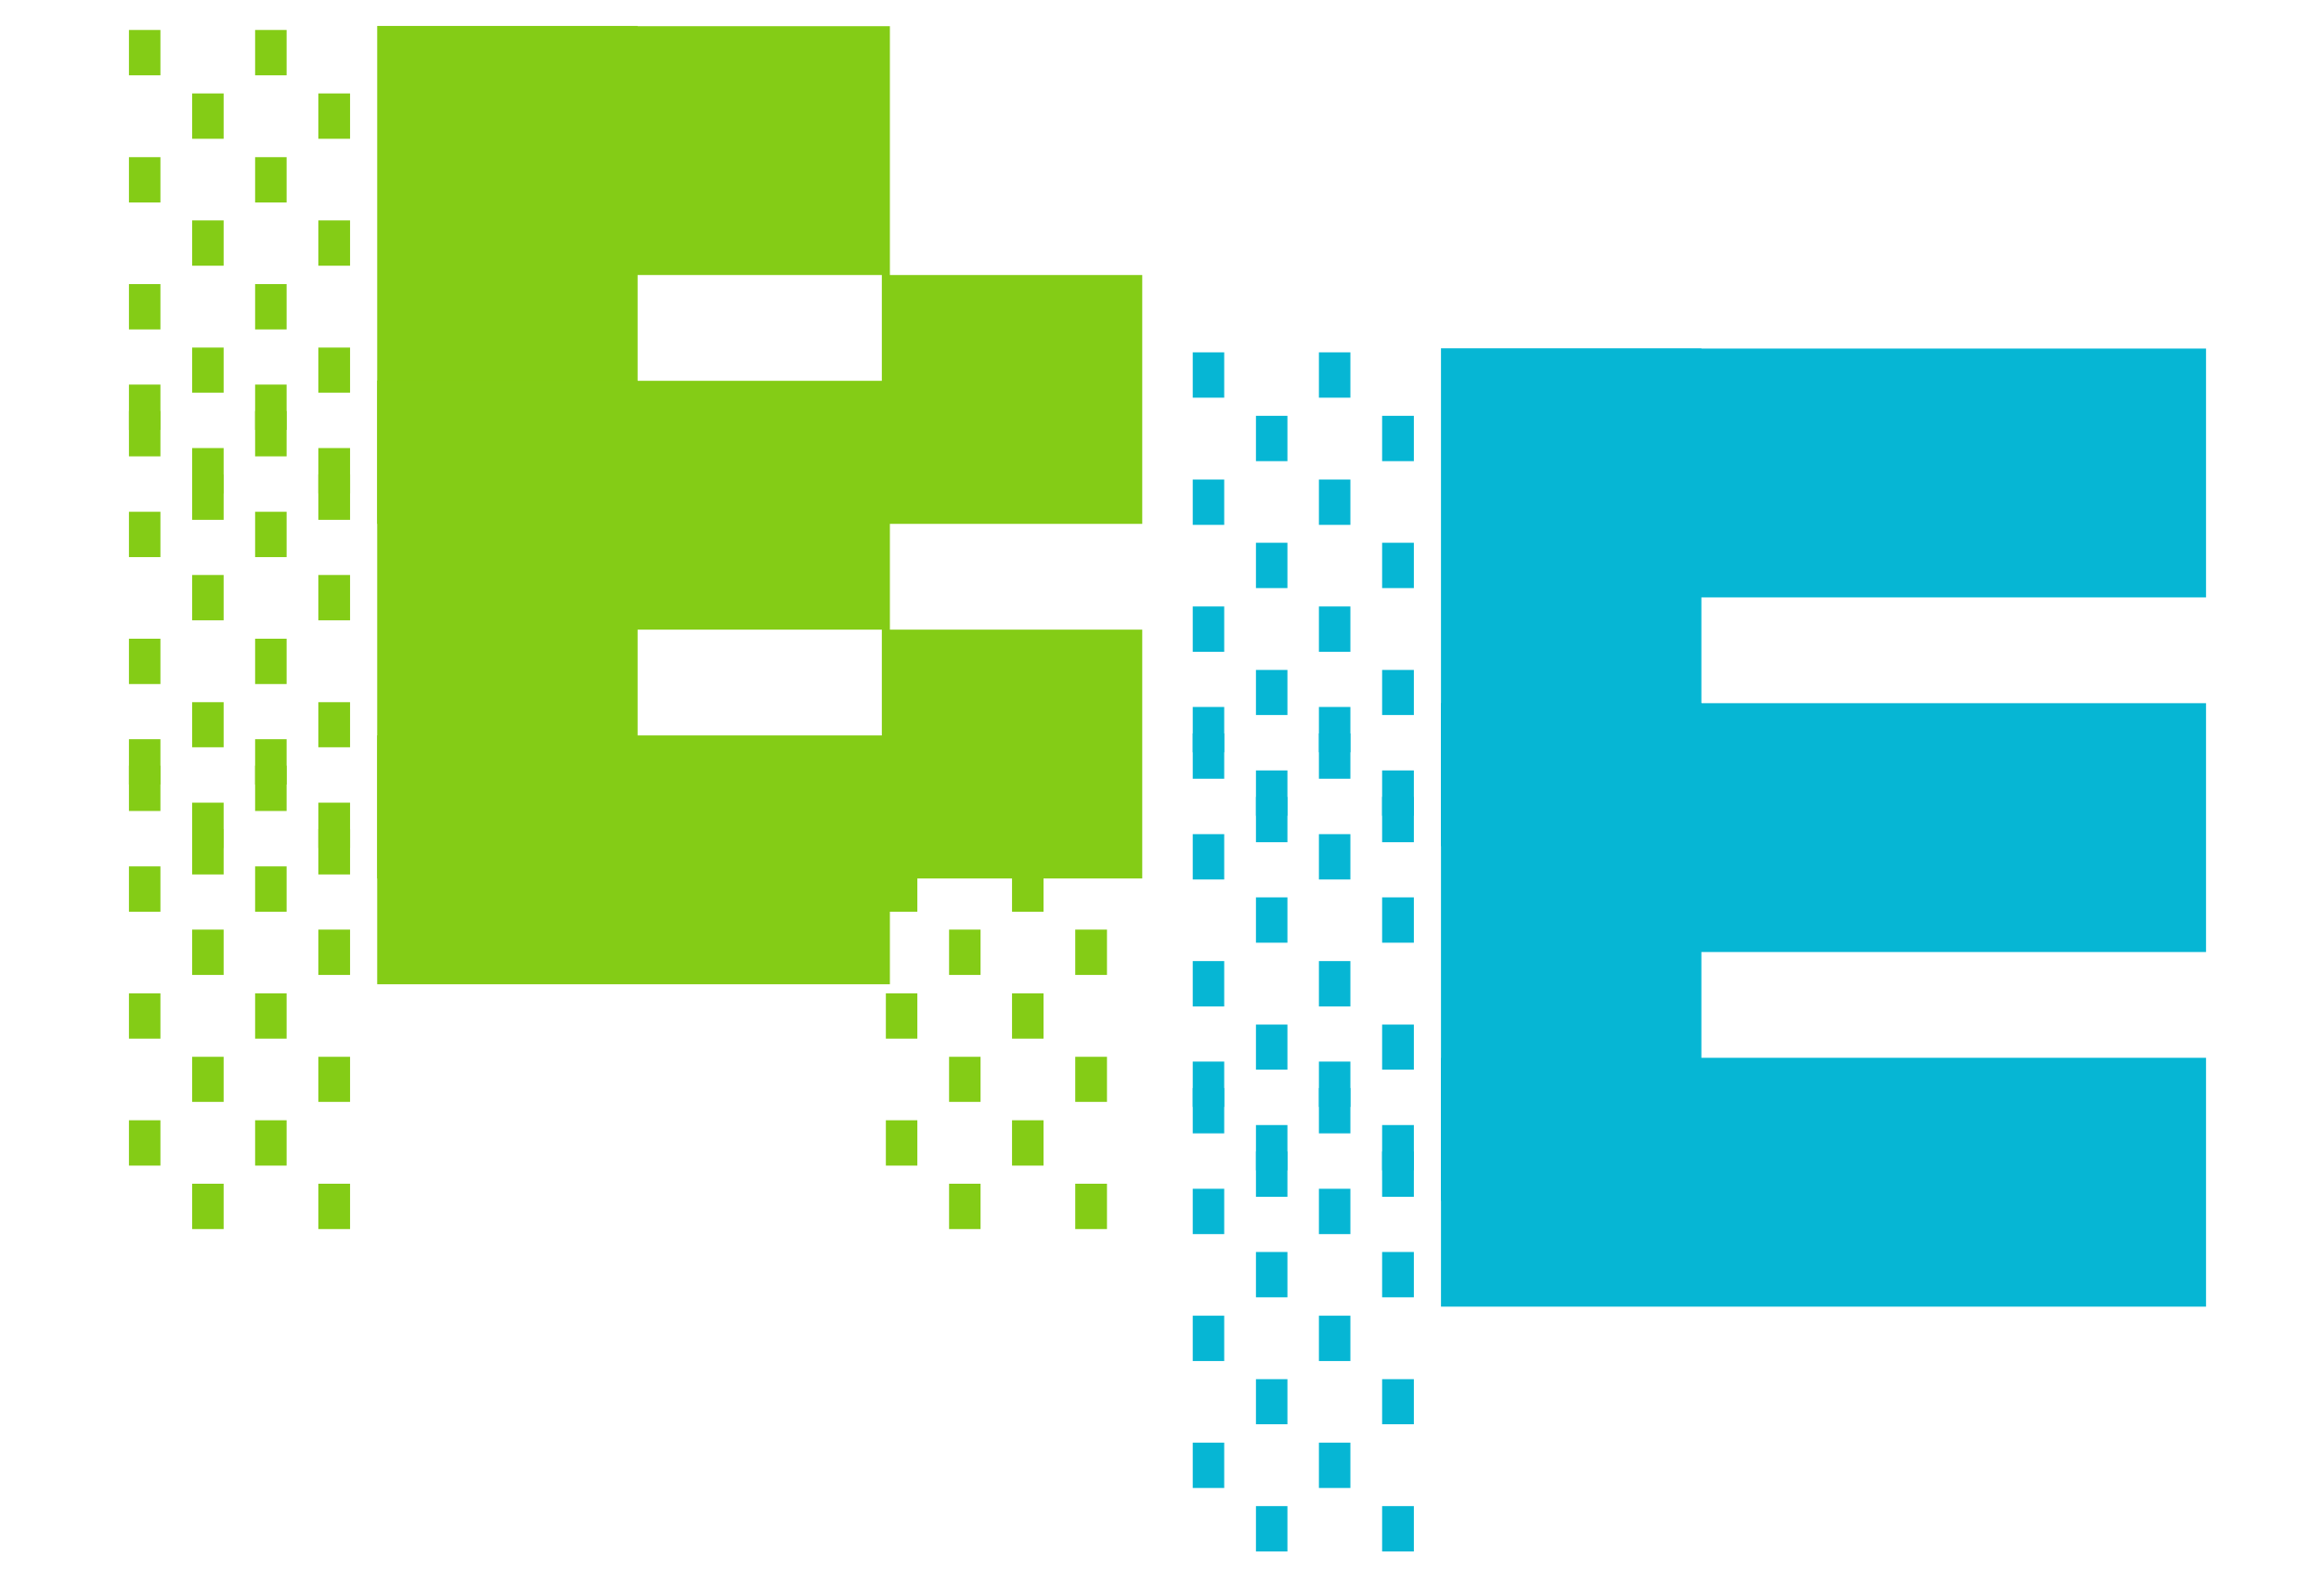
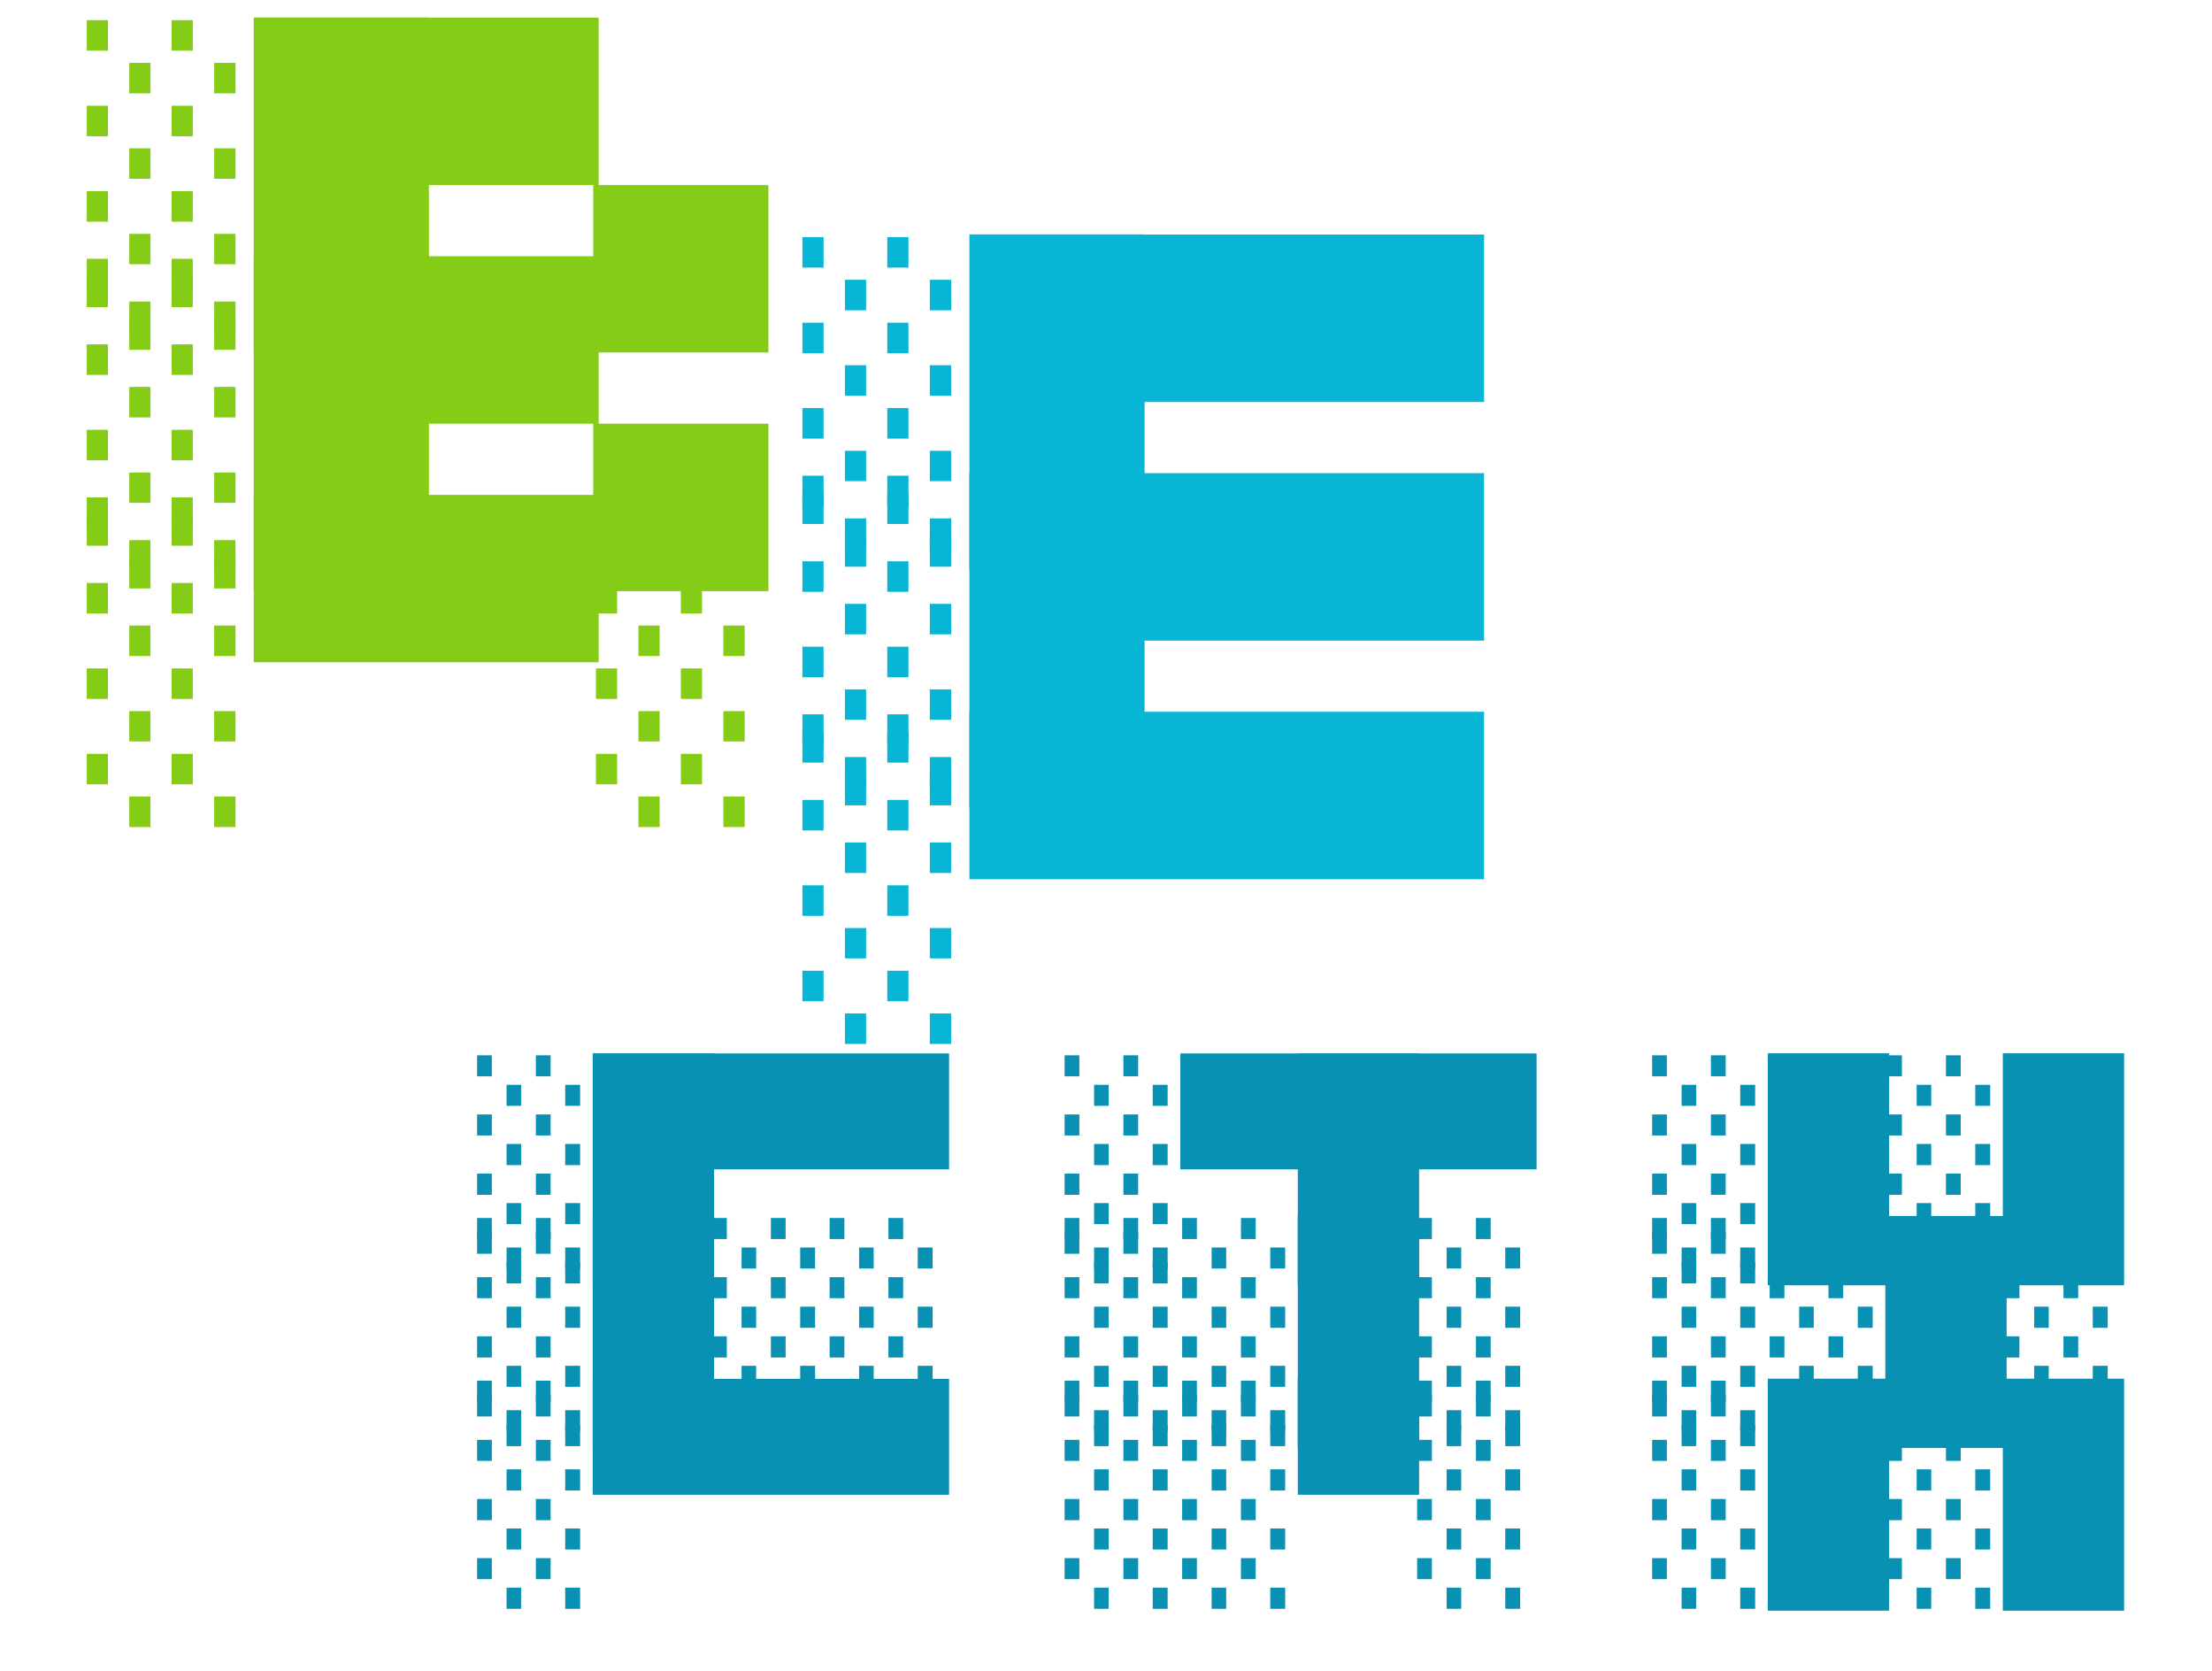
- <svg xmlns="http://www.w3.org/2000/svg" viewBox="0 0 144 99" width="144" height="99" xml:space="preserve">
+ <svg xmlns="http://www.w3.org/2000/svg" viewBox="0 0 204 154" width="204" height="154" xml:space="preserve">
  <style>
    text { font-family: 'Menlo','Consolas','DejaVu Sans Mono',monospace; font-size: 26px; font-weight: 700; white-space: pre; }
  </style>
-   <rect width="144" height="99" fill="transparent" />
+   <rect width="204" height="154" fill="transparent" />
  <text x="8" y="26" fill="#84CC16">░█▀▄</text>
  <text x="8" y="48" fill="#84CC16">░█▀▄</text>
  <text x="8" y="70" fill="#84CC16">░▀▀░</text>
  <text x="74" y="46" fill="#06B6D4">░█▀▀</text>
  <text x="74" y="68" fill="#06B6D4">░█▀▀</text>
  <text x="74" y="90" fill="#06B6D4">░▀▀▀</text>
+   <text x="44" y="114" fill="#0891B2" style="font-size:18px">░█▀▀ ░▀█▀ ░█░█</text>
+   <text x="44" y="129" fill="#0891B2" style="font-size:18px">░█░░ ░░█░ ░░█░</text>
+   <text x="44" y="144" fill="#0891B2" style="font-size:18px">░▀▀▀ ░░▀░ ░█░█</text>
</svg>
